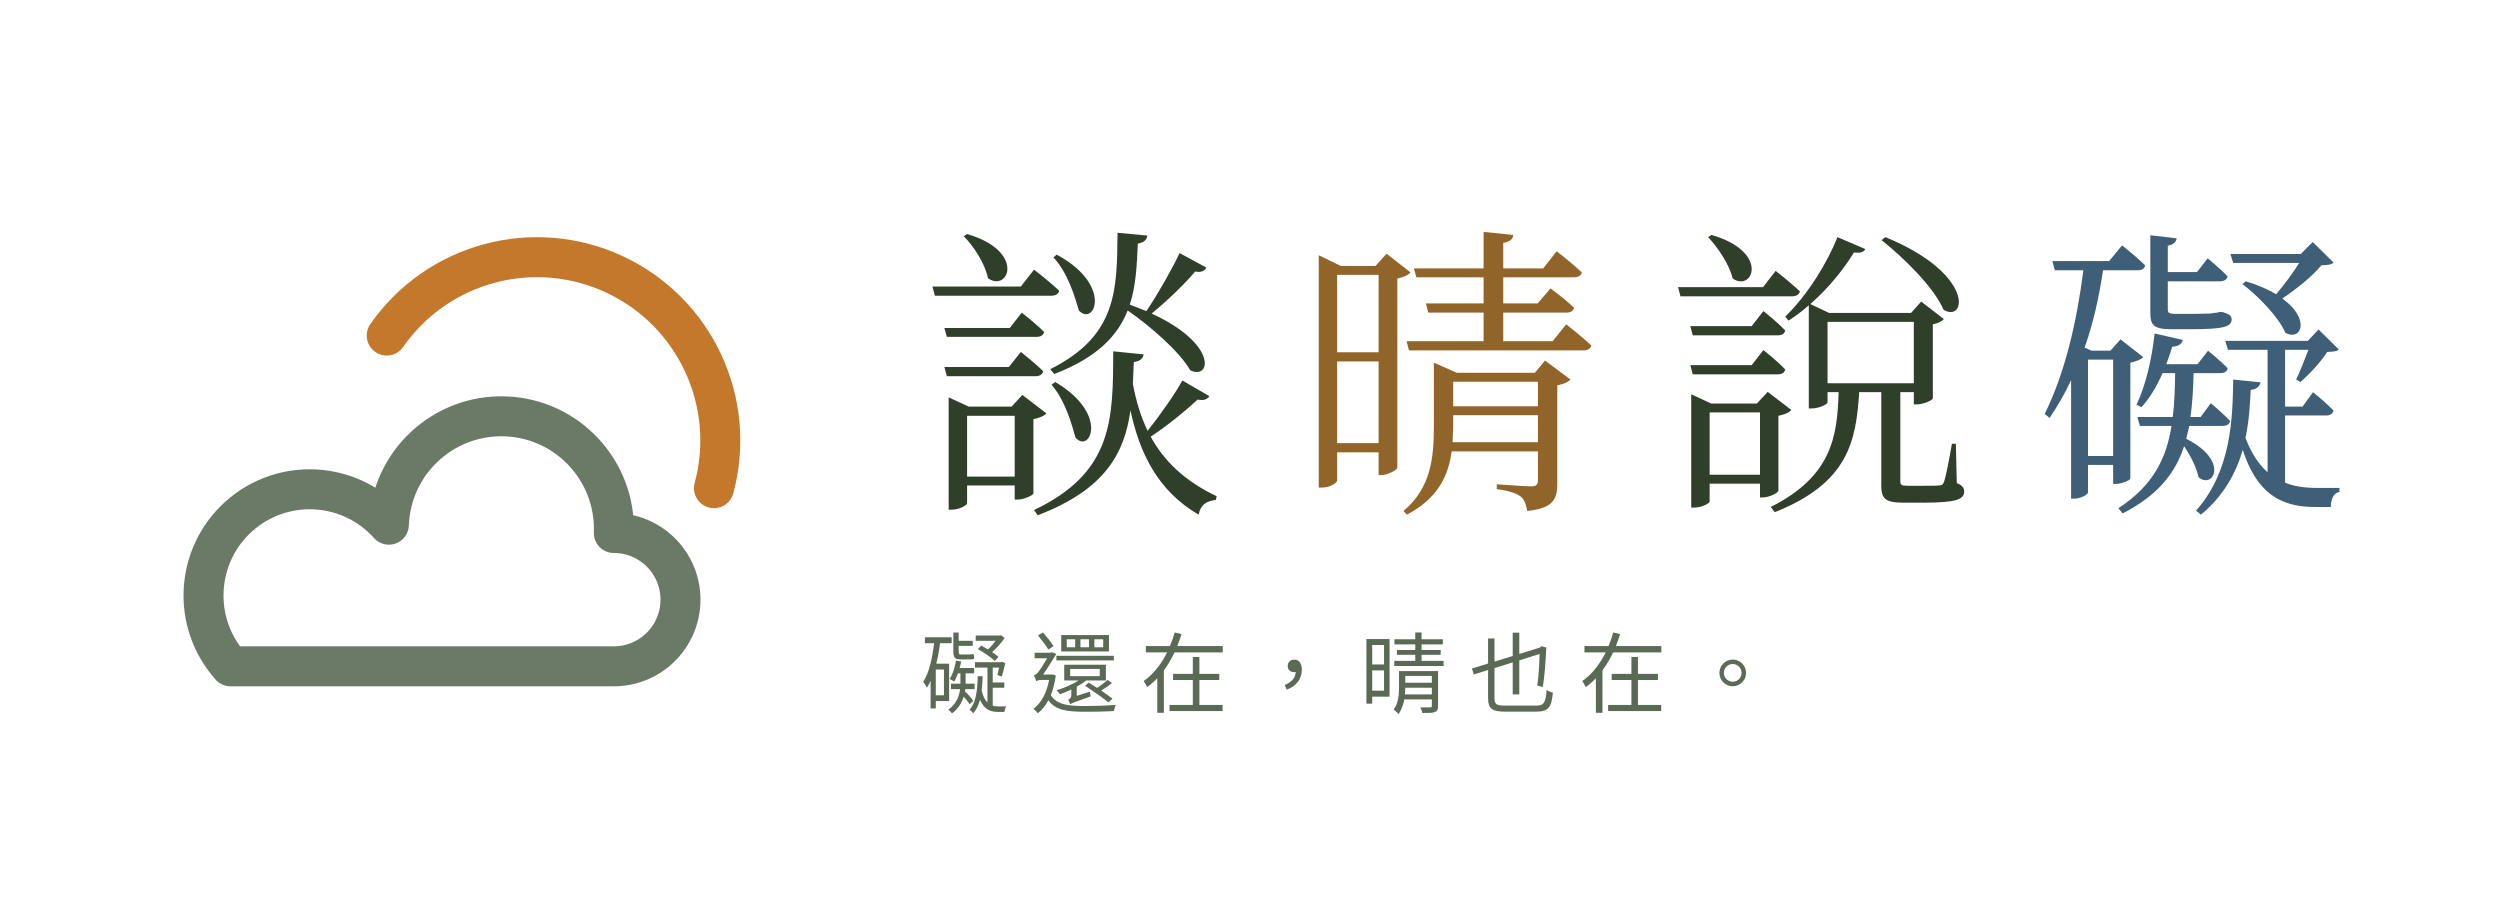
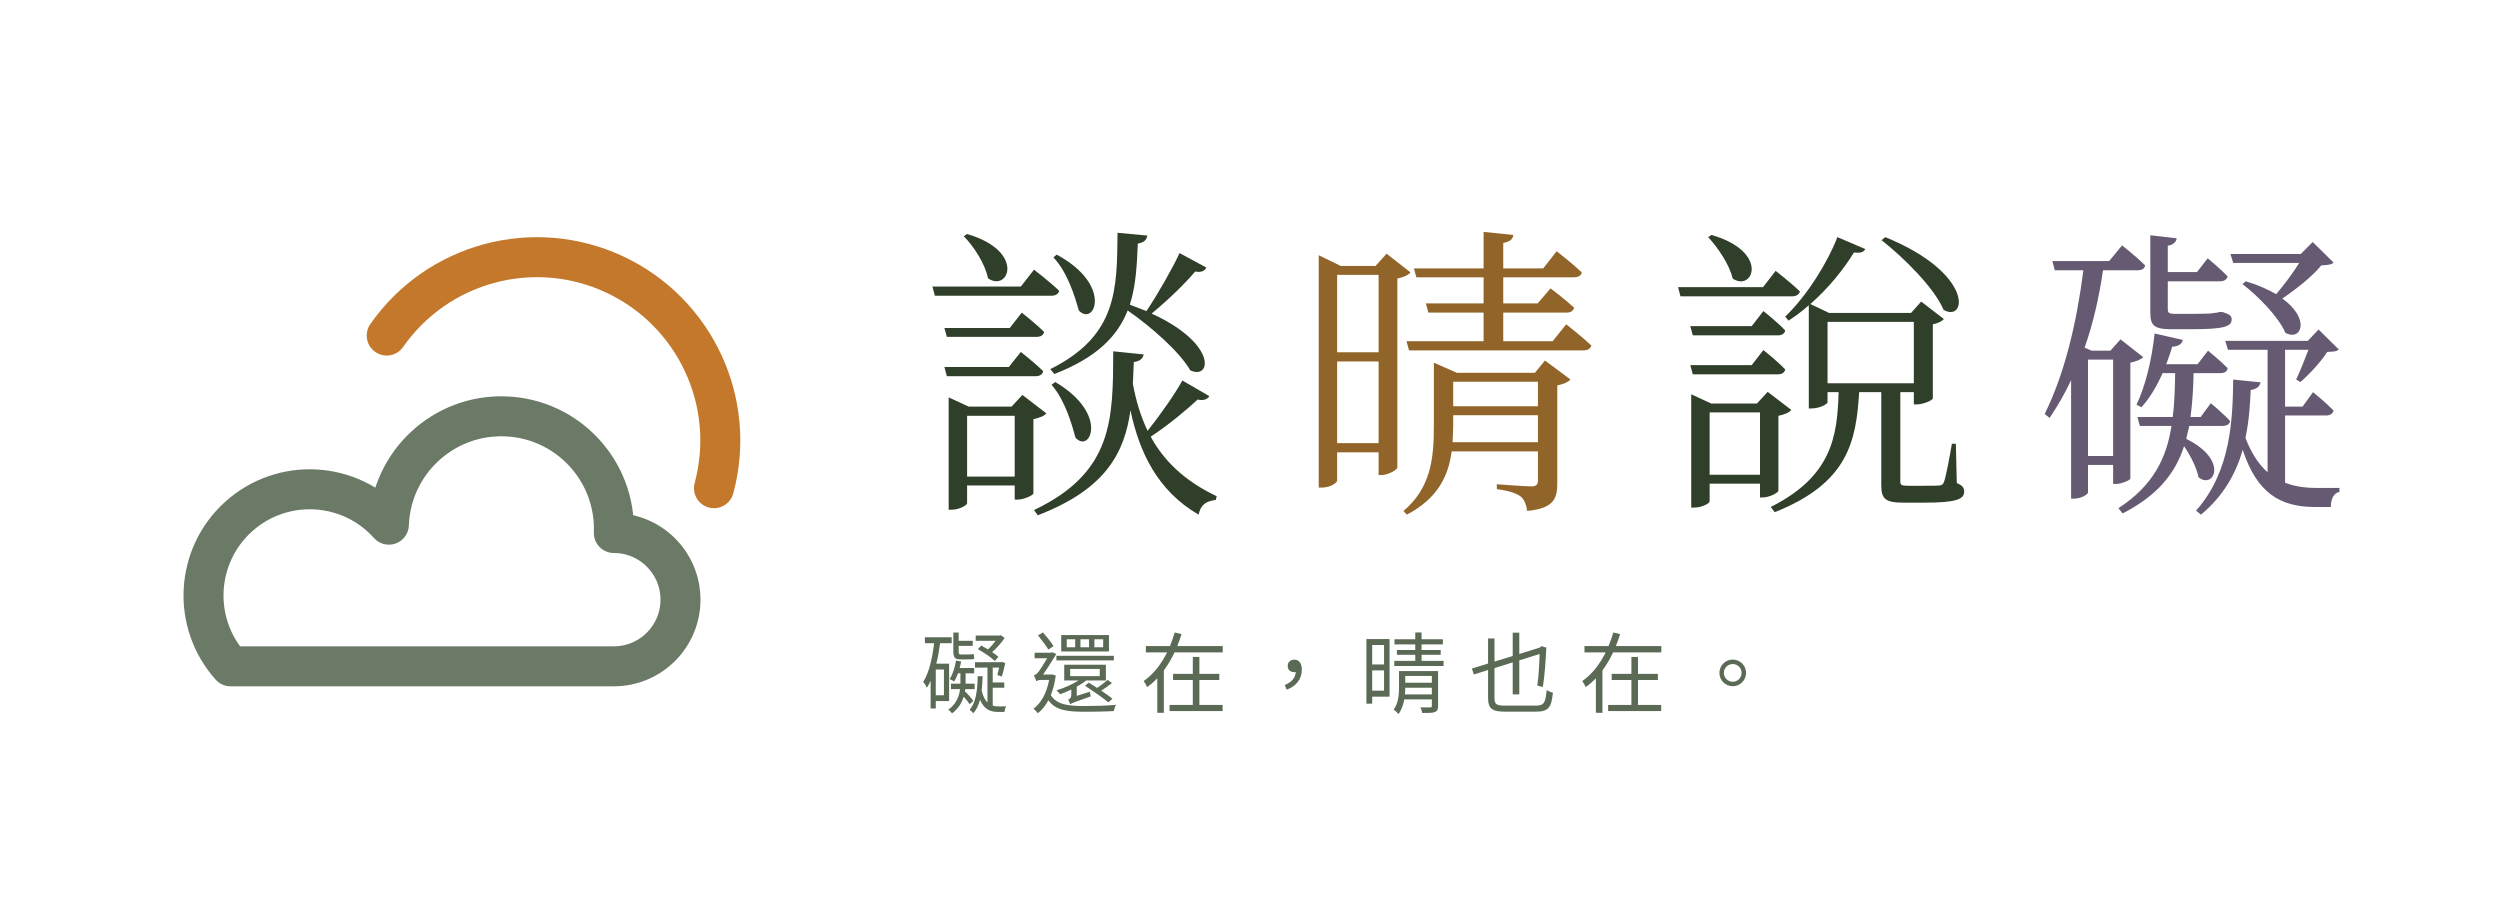
<svg xmlns="http://www.w3.org/2000/svg" width="1140" height="420" viewBox="0 0 1140 420">
  <g data-layer="sym">
    <g transform="translate(210 210) scale(0.7598346) translate(-18.0 3.5)">
      <g data-layer="a">
        <path d="M -120 120 H 110 A 40 40 0 0 0 110 40 A 67.5 67.5 0 0 0 -25 35 A 55 55 0 0 0 -120 120 Z" fill="none" stroke="#6B7A66" stroke-width="24" stroke-linecap="round" stroke-linejoin="round" />
      </g>
      <g data-layer="q">
        <path d="M -26.3 -78.5 A 110 110 0 0 1 170.1 13.1" fill="none" stroke="#C3782B" stroke-width="24" stroke-linecap="round" stroke-linejoin="round" />
      </g>
    </g>
  </g>
  <g data-layer="txt">
    <text x="420.0" y="223.2" font-family="Noto Serif CJK TC" font-size="140" fill="#2F3F29">談</text>
    <text x="590.0" y="223.2" font-family="Noto Serif CJK TC" font-size="140" fill="#91652A">晴</text>
    <text x="760.0" y="223.2" font-family="Noto Serif CJK TC" font-size="140" fill="#2F3F29">說</text>
-     <text x="930.0" y="223.2" font-family="Noto Serif CJK TC" font-size="140" fill="#3F5E78">礙</text>
+     <text x="930.0" y="223.2" font-family="Noto Serif CJK TC" font-size="140" fill="#655A72">礙</text>
  </g>
  <g data-layer="sub">
    <text x="420.0" y="322" font-family="Noto Sans CJK TC" font-size="40" fill="#5A6A55">礙</text>
    <text x="470.0" y="322" font-family="Noto Sans CJK TC" font-size="40" fill="#5A6A55">還</text>
    <text x="520.0" y="322" font-family="Noto Sans CJK TC" font-size="40" fill="#5A6A55">在</text>
    <text x="570.0" y="322" font-family="Noto Sans CJK TC" font-size="40" fill="#5A6A55">，</text>
    <text x="620.0" y="322" font-family="Noto Sans CJK TC" font-size="40" fill="#5A6A55">晴</text>
    <text x="670.0" y="322" font-family="Noto Sans CJK TC" font-size="40" fill="#5A6A55">也</text>
    <text x="720.0" y="322" font-family="Noto Sans CJK TC" font-size="40" fill="#5A6A55">在</text>
    <text x="770.0" y="322" font-family="Noto Sans CJK TC" font-size="40" fill="#5A6A55">。</text>
  </g>
</svg>
